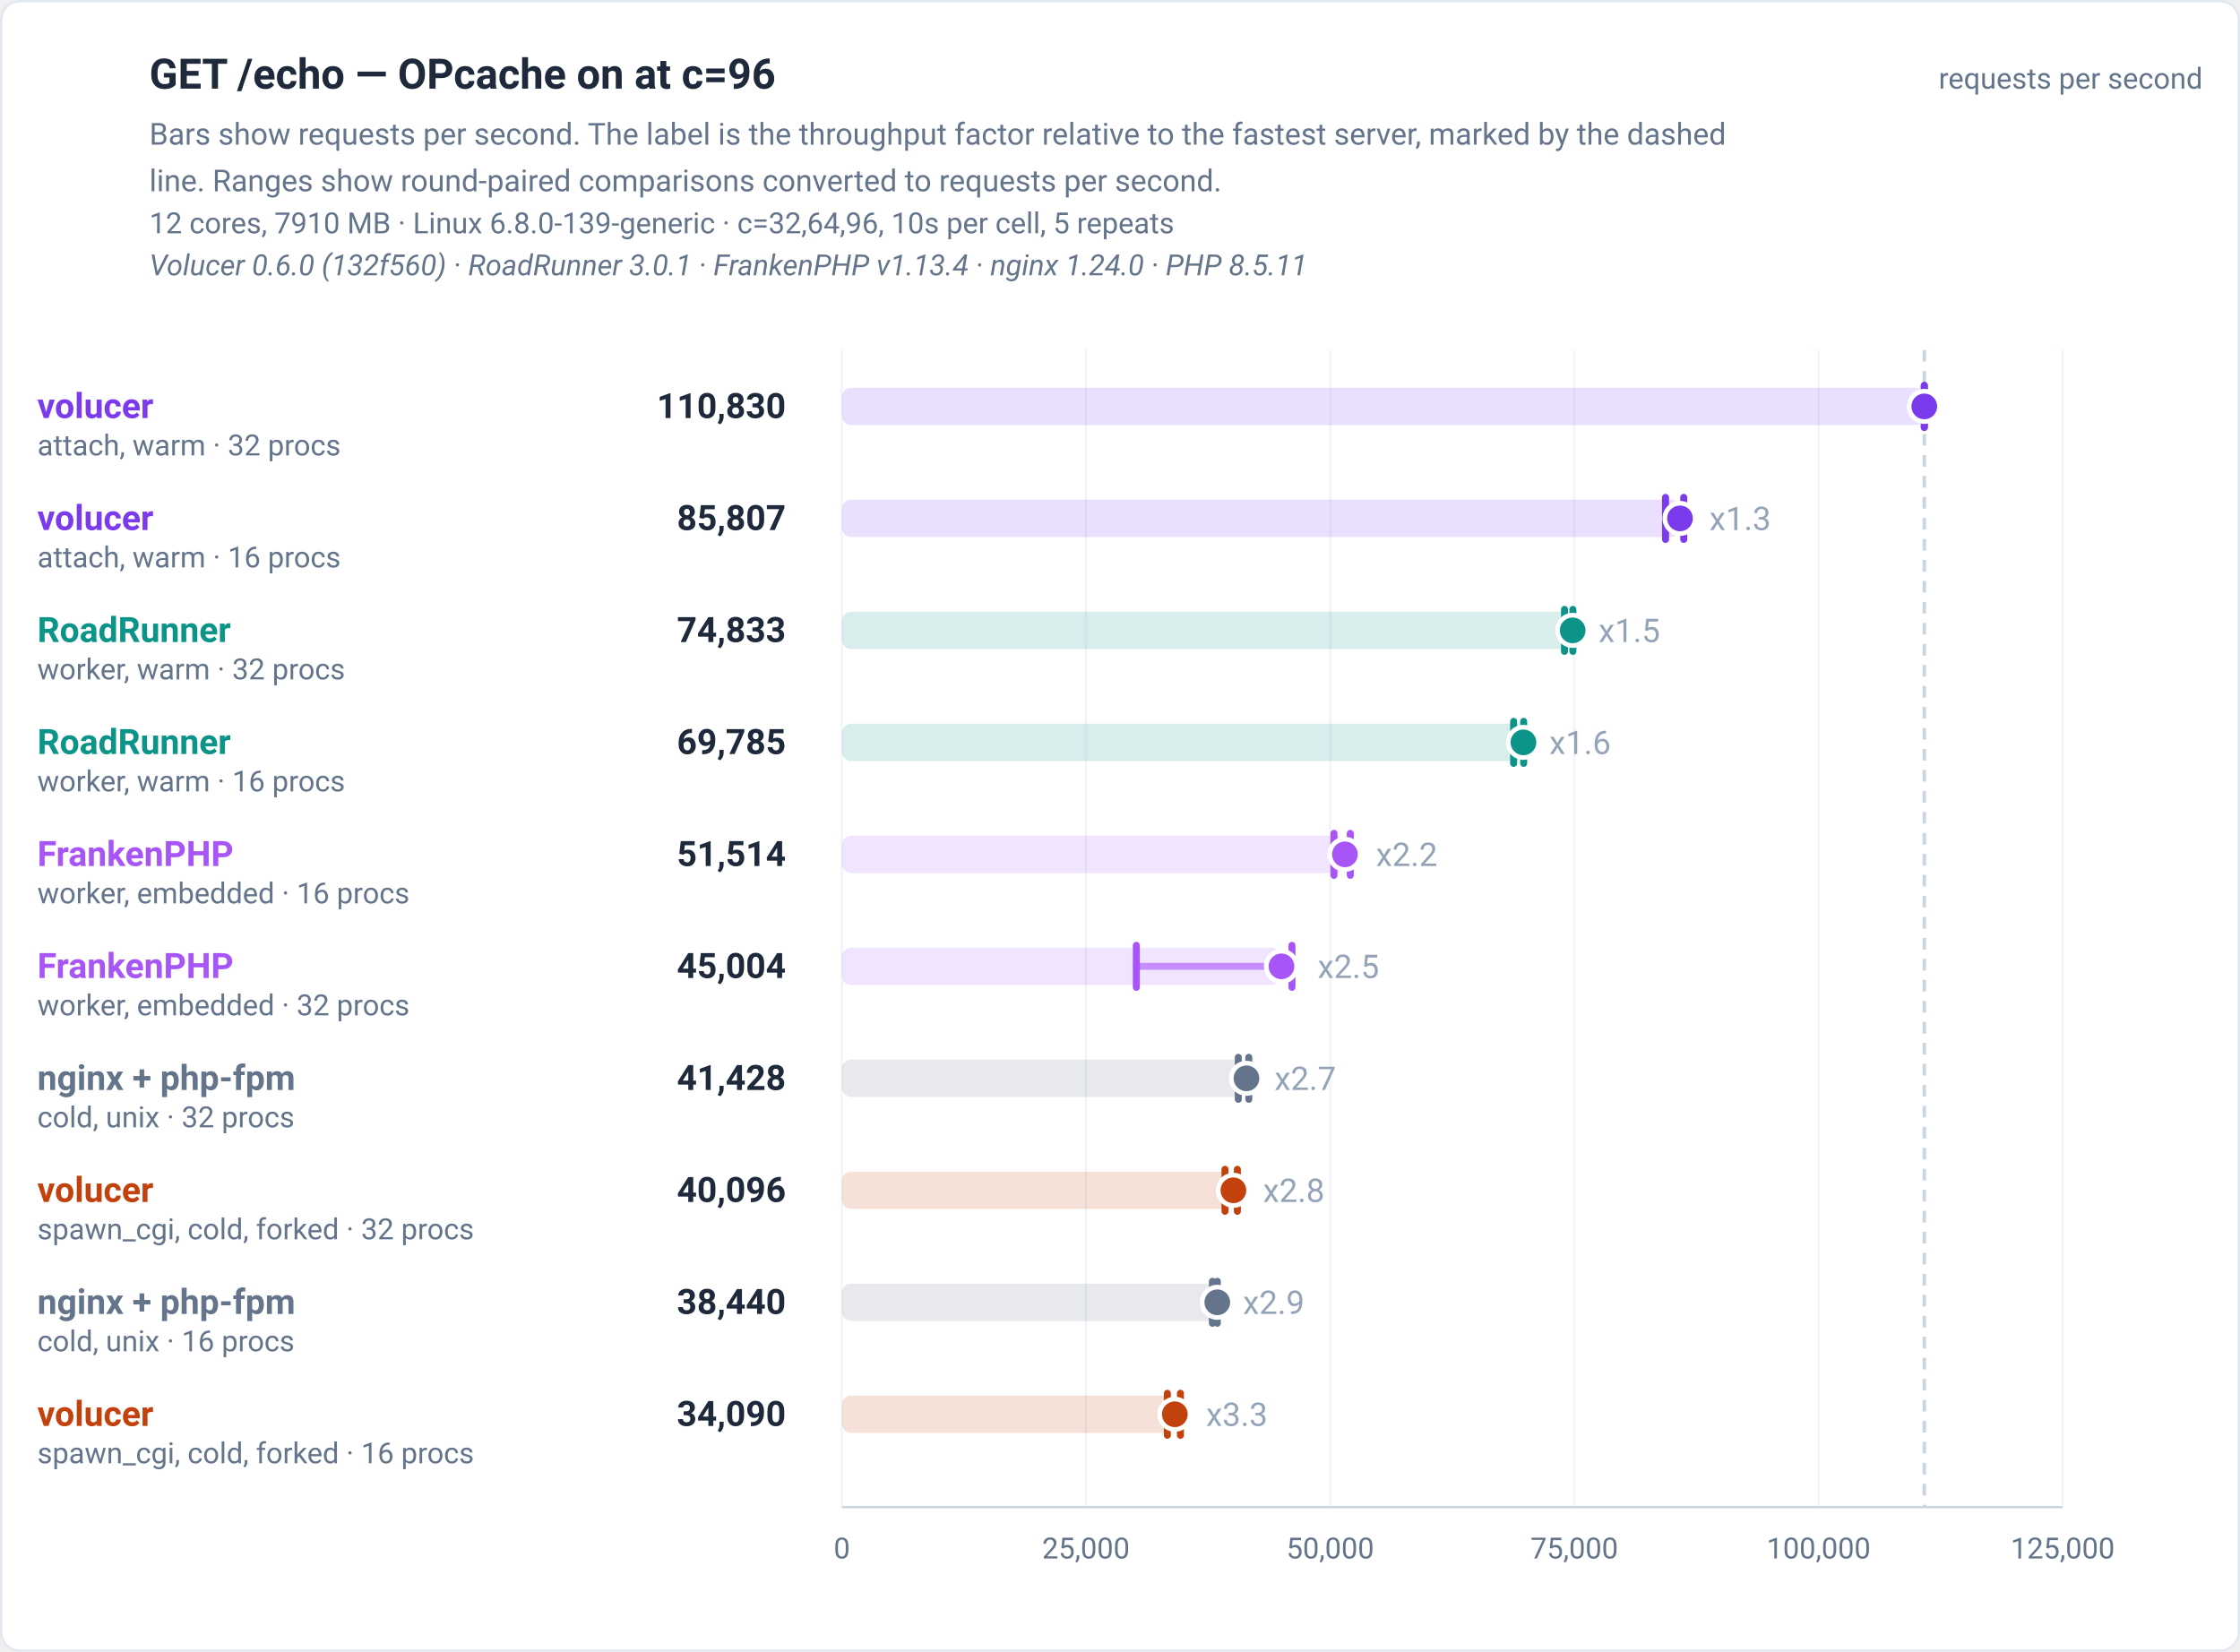
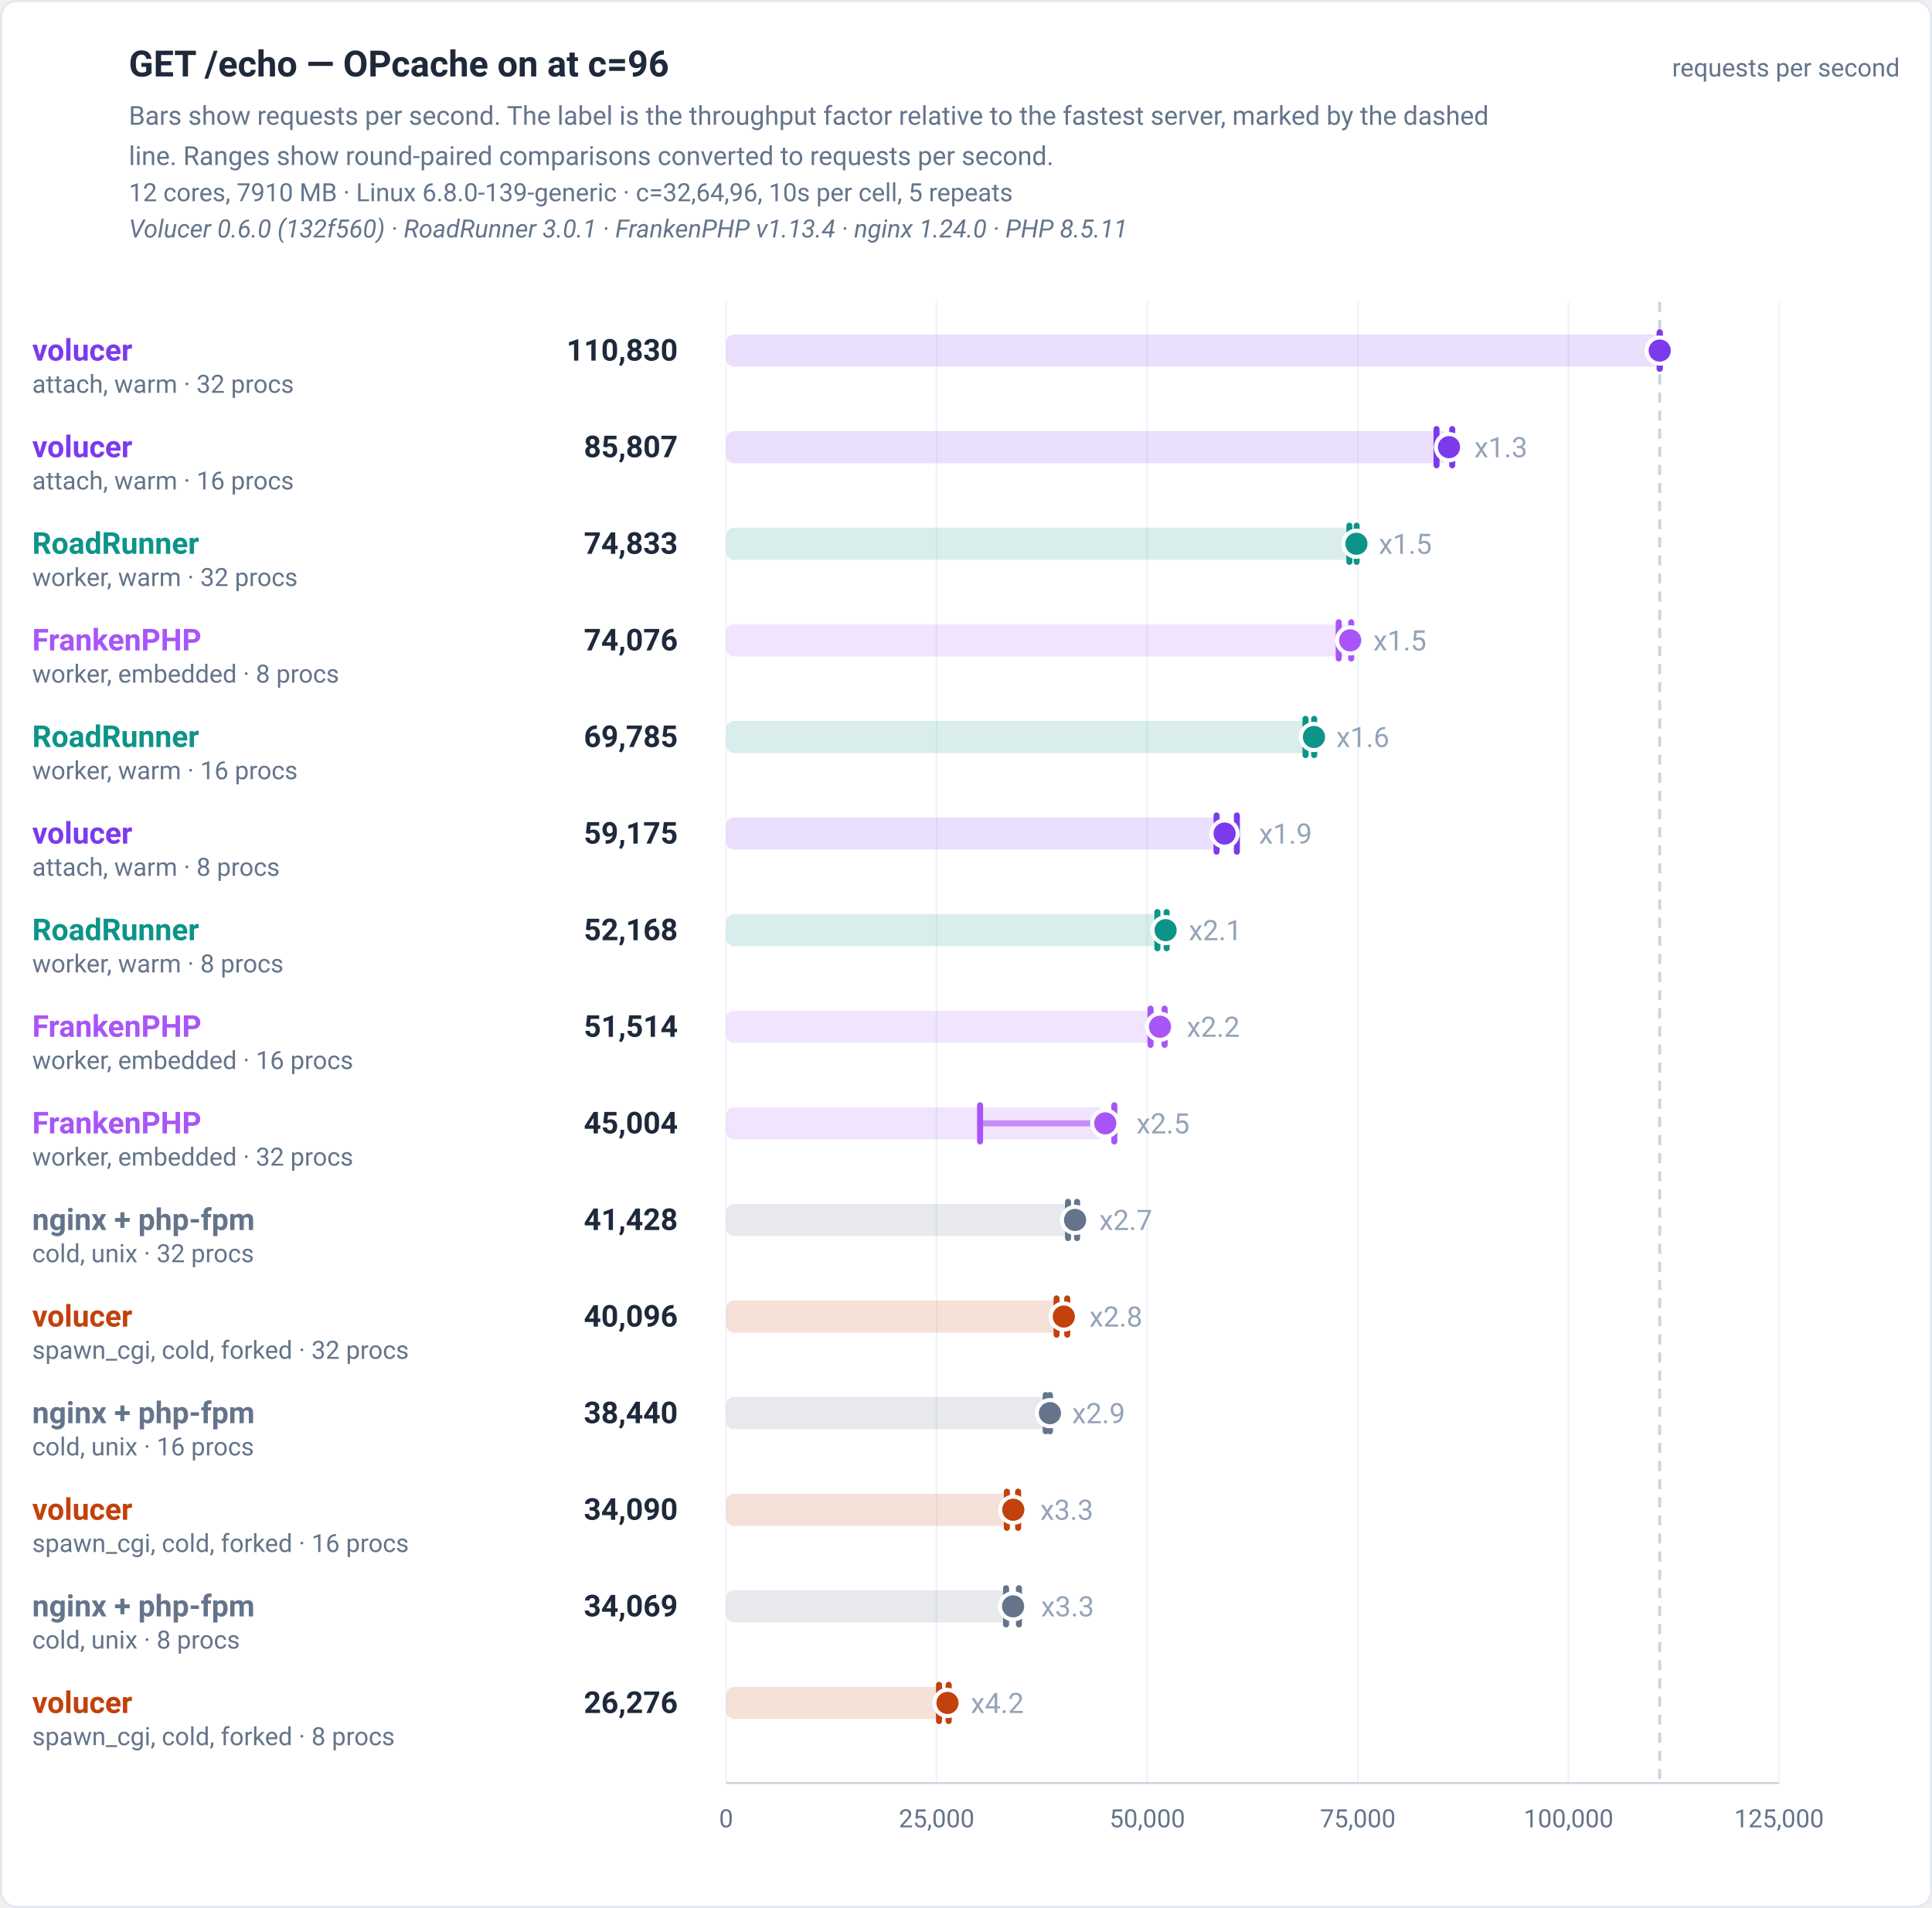
- <svg xmlns="http://www.w3.org/2000/svg" width="960" height="708" viewBox="0 0 960 708" role="img" aria-label="GET /echo — OPcache on at c=96">
-   <rect x="0.5" y="0.5" width="959" height="707" rx="8" fill="#ffffff" stroke="#e2e8f0" />
+ <svg xmlns="http://www.w3.org/2000/svg" width="960" height="948" viewBox="0 0 960 948" role="img" aria-label="GET /echo — OPcache on at c=96">
+   <rect x="0.5" y="0.5" width="959" height="947" rx="8" fill="#ffffff" stroke="#e2e8f0" />
  <text x="64.0" y="38.0" font-family="-apple-system,BlinkMacSystemFont,'Segoe UI',Roboto,Helvetica,Arial,sans-serif" font-size="18" fill="#1e293b" text-anchor="start" font-weight="600">GET /echo — OPcache on at c=96</text>
  <text x="64.0" y="62.0" font-family="-apple-system,BlinkMacSystemFont,'Segoe UI',Roboto,Helvetica,Arial,sans-serif" font-size="13.0" fill="#64748b" text-anchor="start" font-weight="normal">Bars show requests per second. The label is the throughput factor relative to the fastest server, marked by the dashed</text>
  <text x="64.0" y="82.0" font-family="-apple-system,BlinkMacSystemFont,'Segoe UI',Roboto,Helvetica,Arial,sans-serif" font-size="13.0" fill="#64748b" text-anchor="start" font-weight="normal">line. Ranges show round-paired comparisons converted to requests per second.</text>
  <text x="64.0" y="100.0" font-family="-apple-system,BlinkMacSystemFont,'Segoe UI',Roboto,Helvetica,Arial,sans-serif" font-size="12.5" fill="#64748b" text-anchor="start" font-weight="normal">12 cores, 7910 MB · Linux 6.8.0-139-generic · c=32,64,96, 10s per cell, 5 repeats</text>
  <text x="64.0" y="118.0" font-family="-apple-system,BlinkMacSystemFont,'Segoe UI',Roboto,Helvetica,Arial,sans-serif" font-size="12.5" fill="#64748b" text-anchor="start" font-weight="normal" font-style="italic">Volucer 0.6.0 (132f560) · RoadRunner 3.0.1 · FrankenPHP v1.13.4 · nginx 1.24.0 · PHP 8.5.11</text>
  <text x="944.0" y="38.0" font-family="-apple-system,BlinkMacSystemFont,'Segoe UI',Roboto,Helvetica,Arial,sans-serif" font-size="12.5" fill="#64748b" text-anchor="end" font-weight="normal">requests per second</text>
-   <line x1="360.8" y1="150.0" x2="360.8" y2="646.0" stroke="#f1f5f9" stroke-width="1" />
-   <text x="360.8" y="668.0" font-family="-apple-system,BlinkMacSystemFont,'Segoe UI',Roboto,Helvetica,Arial,sans-serif" font-size="12.5" fill="#64748b" text-anchor="middle" font-weight="normal">0</text>
-   <line x1="465.4" y1="150.0" x2="465.4" y2="646.0" stroke="#f1f5f9" stroke-width="1" />
-   <text x="465.4" y="668.0" font-family="-apple-system,BlinkMacSystemFont,'Segoe UI',Roboto,Helvetica,Arial,sans-serif" font-size="12.5" fill="#64748b" text-anchor="middle" font-weight="normal">25,000</text>
-   <line x1="570.1" y1="150.0" x2="570.1" y2="646.0" stroke="#f1f5f9" stroke-width="1" />
-   <text x="570.1" y="668.0" font-family="-apple-system,BlinkMacSystemFont,'Segoe UI',Roboto,Helvetica,Arial,sans-serif" font-size="12.5" fill="#64748b" text-anchor="middle" font-weight="normal">50,000</text>
-   <line x1="674.7" y1="150.0" x2="674.7" y2="646.0" stroke="#f1f5f9" stroke-width="1" />
-   <text x="674.7" y="668.0" font-family="-apple-system,BlinkMacSystemFont,'Segoe UI',Roboto,Helvetica,Arial,sans-serif" font-size="12.5" fill="#64748b" text-anchor="middle" font-weight="normal">75,000</text>
-   <line x1="779.4" y1="150.0" x2="779.4" y2="646.0" stroke="#f1f5f9" stroke-width="1" />
-   <text x="779.4" y="668.0" font-family="-apple-system,BlinkMacSystemFont,'Segoe UI',Roboto,Helvetica,Arial,sans-serif" font-size="12.5" fill="#64748b" text-anchor="middle" font-weight="normal">100,000</text>
-   <line x1="884.0" y1="150.0" x2="884.0" y2="646.0" stroke="#f1f5f9" stroke-width="1" />
-   <text x="884.0" y="668.0" font-family="-apple-system,BlinkMacSystemFont,'Segoe UI',Roboto,Helvetica,Arial,sans-serif" font-size="12.5" fill="#64748b" text-anchor="middle" font-weight="normal">125,000</text>
-   <line x1="824.7" y1="150.0" x2="824.7" y2="646.0" stroke="#cbd5e1" stroke-width="1.5" stroke-dasharray="5 4" />
-   <line x1="360.8" y1="646.0" x2="884.0" y2="646.0" stroke="#cbd5e1" stroke-width="1" />
+   <line x1="360.8" y1="150.0" x2="360.8" y2="886.0" stroke="#f1f5f9" stroke-width="1" />
+   <text x="360.8" y="908.0" font-family="-apple-system,BlinkMacSystemFont,'Segoe UI',Roboto,Helvetica,Arial,sans-serif" font-size="12.5" fill="#64748b" text-anchor="middle" font-weight="normal">0</text>
+   <line x1="465.4" y1="150.0" x2="465.4" y2="886.0" stroke="#f1f5f9" stroke-width="1" />
+   <text x="465.4" y="908.0" font-family="-apple-system,BlinkMacSystemFont,'Segoe UI',Roboto,Helvetica,Arial,sans-serif" font-size="12.5" fill="#64748b" text-anchor="middle" font-weight="normal">25,000</text>
+   <line x1="570.1" y1="150.0" x2="570.1" y2="886.0" stroke="#f1f5f9" stroke-width="1" />
+   <text x="570.1" y="908.0" font-family="-apple-system,BlinkMacSystemFont,'Segoe UI',Roboto,Helvetica,Arial,sans-serif" font-size="12.5" fill="#64748b" text-anchor="middle" font-weight="normal">50,000</text>
+   <line x1="674.7" y1="150.0" x2="674.7" y2="886.0" stroke="#f1f5f9" stroke-width="1" />
+   <text x="674.7" y="908.0" font-family="-apple-system,BlinkMacSystemFont,'Segoe UI',Roboto,Helvetica,Arial,sans-serif" font-size="12.5" fill="#64748b" text-anchor="middle" font-weight="normal">75,000</text>
+   <line x1="779.4" y1="150.0" x2="779.4" y2="886.0" stroke="#f1f5f9" stroke-width="1" />
+   <text x="779.4" y="908.0" font-family="-apple-system,BlinkMacSystemFont,'Segoe UI',Roboto,Helvetica,Arial,sans-serif" font-size="12.5" fill="#64748b" text-anchor="middle" font-weight="normal">100,000</text>
+   <line x1="884.0" y1="150.0" x2="884.0" y2="886.0" stroke="#f1f5f9" stroke-width="1" />
+   <text x="884.0" y="908.0" font-family="-apple-system,BlinkMacSystemFont,'Segoe UI',Roboto,Helvetica,Arial,sans-serif" font-size="12.5" fill="#64748b" text-anchor="middle" font-weight="normal">125,000</text>
+   <line x1="824.7" y1="150.0" x2="824.7" y2="886.0" stroke="#cbd5e1" stroke-width="1.5" stroke-dasharray="5 4" />
+   <line x1="360.8" y1="886.0" x2="884.0" y2="886.0" stroke="#cbd5e1" stroke-width="1" />
  <rect x="360.8" y="166.2" width="463.9" height="16.0" rx="4" fill="#7c3aed" fill-opacity="0.16" />
  <line x1="824.7" y1="174.2" x2="824.7" y2="174.2" stroke="#7c3aed" stroke-width="3" stroke-linecap="round" opacity="0.6" />
  <line x1="824.7" y1="165.2" x2="824.7" y2="183.2" stroke="#7c3aed" stroke-width="3" stroke-linecap="round" />
  <line x1="824.7" y1="165.2" x2="824.7" y2="183.2" stroke="#7c3aed" stroke-width="3" stroke-linecap="round" />
  <circle cx="824.7" cy="174.2" r="6.5" fill="#7c3aed" stroke="#ffffff" stroke-width="2" />
  <text x="16.0" y="179.2" font-family="-apple-system,BlinkMacSystemFont,'Segoe UI',Roboto,Helvetica,Arial,sans-serif" font-size="15.0" fill="#7c3aed" text-anchor="start" font-weight="700">volucer</text>
  <text x="16.0" y="195.2" font-family="-apple-system,BlinkMacSystemFont,'Segoe UI',Roboto,Helvetica,Arial,sans-serif" font-size="12.5" fill="#64748b" text-anchor="start" font-weight="normal">attach, warm · 32 procs</text>
  <text x="336.8" y="179.2" font-family="-apple-system,BlinkMacSystemFont,'Segoe UI',Roboto,Helvetica,Arial,sans-serif" font-size="15.0" fill="#1e293b" text-anchor="end" font-weight="700">110,830</text>
  <rect x="360.8" y="214.2" width="359.2" height="16.0" rx="4" fill="#7c3aed" fill-opacity="0.16" />
  <line x1="713.8" y1="222.2" x2="721.6" y2="222.2" stroke="#7c3aed" stroke-width="3" stroke-linecap="round" opacity="0.6" />
  <line x1="713.8" y1="213.2" x2="713.8" y2="231.2" stroke="#7c3aed" stroke-width="3" stroke-linecap="round" />
  <line x1="721.6" y1="213.2" x2="721.6" y2="231.2" stroke="#7c3aed" stroke-width="3" stroke-linecap="round" />
  <circle cx="720.0" cy="222.2" r="6.5" fill="#7c3aed" stroke="#ffffff" stroke-width="2" />
  <text x="16.0" y="227.2" font-family="-apple-system,BlinkMacSystemFont,'Segoe UI',Roboto,Helvetica,Arial,sans-serif" font-size="15.0" fill="#7c3aed" text-anchor="start" font-weight="700">volucer</text>
  <text x="16.0" y="243.2" font-family="-apple-system,BlinkMacSystemFont,'Segoe UI',Roboto,Helvetica,Arial,sans-serif" font-size="12.5" fill="#64748b" text-anchor="start" font-weight="normal">attach, warm · 16 procs</text>
  <text x="336.8" y="227.2" font-family="-apple-system,BlinkMacSystemFont,'Segoe UI',Roboto,Helvetica,Arial,sans-serif" font-size="15.0" fill="#1e293b" text-anchor="end" font-weight="700">85,807</text>
  <text x="732.6" y="227.2" font-family="-apple-system,BlinkMacSystemFont,'Segoe UI',Roboto,Helvetica,Arial,sans-serif" font-size="14.0" fill="#94a3b8" text-anchor="start" font-weight="normal">x1.3</text>
  <rect x="360.8" y="262.2" width="313.2" height="16.0" rx="4" fill="#0d9488" fill-opacity="0.16" />
  <line x1="670.5" y1="270.2" x2="674.1" y2="270.2" stroke="#0d9488" stroke-width="3" stroke-linecap="round" opacity="0.6" />
  <line x1="670.5" y1="261.2" x2="670.5" y2="279.2" stroke="#0d9488" stroke-width="3" stroke-linecap="round" />
  <line x1="674.1" y1="261.2" x2="674.1" y2="279.2" stroke="#0d9488" stroke-width="3" stroke-linecap="round" />
  <circle cx="674.0" cy="270.2" r="6.5" fill="#0d9488" stroke="#ffffff" stroke-width="2" />
  <text x="16.0" y="275.2" font-family="-apple-system,BlinkMacSystemFont,'Segoe UI',Roboto,Helvetica,Arial,sans-serif" font-size="15.0" fill="#0d9488" text-anchor="start" font-weight="700">RoadRunner</text>
  <text x="16.0" y="291.2" font-family="-apple-system,BlinkMacSystemFont,'Segoe UI',Roboto,Helvetica,Arial,sans-serif" font-size="12.5" fill="#64748b" text-anchor="start" font-weight="normal">worker, warm · 32 procs</text>
  <text x="336.8" y="275.2" font-family="-apple-system,BlinkMacSystemFont,'Segoe UI',Roboto,Helvetica,Arial,sans-serif" font-size="15.0" fill="#1e293b" text-anchor="end" font-weight="700">74,833</text>
  <text x="685.1" y="275.2" font-family="-apple-system,BlinkMacSystemFont,'Segoe UI',Roboto,Helvetica,Arial,sans-serif" font-size="14.0" fill="#94a3b8" text-anchor="start" font-weight="normal">x1.5</text>
-   <rect x="360.8" y="310.2" width="292.1" height="16.0" rx="4" fill="#0d9488" fill-opacity="0.16" />
-   <line x1="648.7" y1="318.2" x2="653.0" y2="318.2" stroke="#0d9488" stroke-width="3" stroke-linecap="round" opacity="0.6" />
-   <line x1="648.7" y1="309.2" x2="648.7" y2="327.2" stroke="#0d9488" stroke-width="3" stroke-linecap="round" />
-   <line x1="653.0" y1="309.2" x2="653.0" y2="327.2" stroke="#0d9488" stroke-width="3" stroke-linecap="round" />
-   <circle cx="652.9" cy="318.2" r="6.5" fill="#0d9488" stroke="#ffffff" stroke-width="2" />
-   <text x="16.0" y="323.2" font-family="-apple-system,BlinkMacSystemFont,'Segoe UI',Roboto,Helvetica,Arial,sans-serif" font-size="15.0" fill="#0d9488" text-anchor="start" font-weight="700">RoadRunner</text>
-   <text x="16.0" y="339.2" font-family="-apple-system,BlinkMacSystemFont,'Segoe UI',Roboto,Helvetica,Arial,sans-serif" font-size="12.5" fill="#64748b" text-anchor="start" font-weight="normal">worker, warm · 16 procs</text>
-   <text x="336.8" y="323.2" font-family="-apple-system,BlinkMacSystemFont,'Segoe UI',Roboto,Helvetica,Arial,sans-serif" font-size="15.0" fill="#1e293b" text-anchor="end" font-weight="700">69,785</text>
-   <text x="664.0" y="323.2" font-family="-apple-system,BlinkMacSystemFont,'Segoe UI',Roboto,Helvetica,Arial,sans-serif" font-size="14.0" fill="#94a3b8" text-anchor="start" font-weight="normal">x1.6</text>
-   <rect x="360.8" y="358.2" width="215.6" height="16.0" rx="4" fill="#a855f7" fill-opacity="0.16" />
-   <line x1="571.7" y1="366.2" x2="578.7" y2="366.2" stroke="#a855f7" stroke-width="3" stroke-linecap="round" opacity="0.6" />
-   <line x1="571.7" y1="357.2" x2="571.7" y2="375.2" stroke="#a855f7" stroke-width="3" stroke-linecap="round" />
-   <line x1="578.7" y1="357.2" x2="578.7" y2="375.2" stroke="#a855f7" stroke-width="3" stroke-linecap="round" />
-   <circle cx="576.4" cy="366.2" r="6.5" fill="#a855f7" stroke="#ffffff" stroke-width="2" />
-   <text x="16.0" y="371.2" font-family="-apple-system,BlinkMacSystemFont,'Segoe UI',Roboto,Helvetica,Arial,sans-serif" font-size="15.0" fill="#a855f7" text-anchor="start" font-weight="700">FrankenPHP</text>
-   <text x="16.0" y="387.2" font-family="-apple-system,BlinkMacSystemFont,'Segoe UI',Roboto,Helvetica,Arial,sans-serif" font-size="12.5" fill="#64748b" text-anchor="start" font-weight="normal">worker, embedded · 16 procs</text>
-   <text x="336.8" y="371.2" font-family="-apple-system,BlinkMacSystemFont,'Segoe UI',Roboto,Helvetica,Arial,sans-serif" font-size="15.0" fill="#1e293b" text-anchor="end" font-weight="700">51,514</text>
-   <text x="589.7" y="371.2" font-family="-apple-system,BlinkMacSystemFont,'Segoe UI',Roboto,Helvetica,Arial,sans-serif" font-size="14.0" fill="#94a3b8" text-anchor="start" font-weight="normal">x2.2</text>
-   <rect x="360.8" y="406.2" width="188.4" height="16.0" rx="4" fill="#a855f7" fill-opacity="0.16" />
-   <line x1="487.0" y1="414.2" x2="553.7" y2="414.2" stroke="#a855f7" stroke-width="3" stroke-linecap="round" opacity="0.6" />
-   <line x1="487.0" y1="405.2" x2="487.0" y2="423.2" stroke="#a855f7" stroke-width="3" stroke-linecap="round" />
-   <line x1="553.7" y1="405.2" x2="553.7" y2="423.2" stroke="#a855f7" stroke-width="3" stroke-linecap="round" />
-   <circle cx="549.2" cy="414.2" r="6.5" fill="#a855f7" stroke="#ffffff" stroke-width="2" />
-   <text x="16.0" y="419.2" font-family="-apple-system,BlinkMacSystemFont,'Segoe UI',Roboto,Helvetica,Arial,sans-serif" font-size="15.0" fill="#a855f7" text-anchor="start" font-weight="700">FrankenPHP</text>
-   <text x="16.0" y="435.2" font-family="-apple-system,BlinkMacSystemFont,'Segoe UI',Roboto,Helvetica,Arial,sans-serif" font-size="12.5" fill="#64748b" text-anchor="start" font-weight="normal">worker, embedded · 32 procs</text>
-   <text x="336.8" y="419.2" font-family="-apple-system,BlinkMacSystemFont,'Segoe UI',Roboto,Helvetica,Arial,sans-serif" font-size="15.0" fill="#1e293b" text-anchor="end" font-weight="700">45,004</text>
-   <text x="564.7" y="419.2" font-family="-apple-system,BlinkMacSystemFont,'Segoe UI',Roboto,Helvetica,Arial,sans-serif" font-size="14.0" fill="#94a3b8" text-anchor="start" font-weight="normal">x2.5</text>
-   <rect x="360.8" y="454.2" width="173.4" height="16.0" rx="4" fill="#64748b" fill-opacity="0.16" />
-   <line x1="530.7" y1="462.2" x2="535.2" y2="462.2" stroke="#64748b" stroke-width="3" stroke-linecap="round" opacity="0.6" />
-   <line x1="530.7" y1="453.2" x2="530.7" y2="471.2" stroke="#64748b" stroke-width="3" stroke-linecap="round" />
-   <line x1="535.2" y1="453.2" x2="535.2" y2="471.2" stroke="#64748b" stroke-width="3" stroke-linecap="round" />
-   <circle cx="534.2" cy="462.2" r="6.5" fill="#64748b" stroke="#ffffff" stroke-width="2" />
-   <text x="16.0" y="467.2" font-family="-apple-system,BlinkMacSystemFont,'Segoe UI',Roboto,Helvetica,Arial,sans-serif" font-size="15.0" fill="#64748b" text-anchor="start" font-weight="700">nginx + php-fpm</text>
-   <text x="16.0" y="483.2" font-family="-apple-system,BlinkMacSystemFont,'Segoe UI',Roboto,Helvetica,Arial,sans-serif" font-size="12.5" fill="#64748b" text-anchor="start" font-weight="normal">cold, unix · 32 procs</text>
-   <text x="336.8" y="467.2" font-family="-apple-system,BlinkMacSystemFont,'Segoe UI',Roboto,Helvetica,Arial,sans-serif" font-size="15.0" fill="#1e293b" text-anchor="end" font-weight="700">41,428</text>
-   <text x="546.2" y="467.2" font-family="-apple-system,BlinkMacSystemFont,'Segoe UI',Roboto,Helvetica,Arial,sans-serif" font-size="14.0" fill="#94a3b8" text-anchor="start" font-weight="normal">x2.7</text>
-   <rect x="360.8" y="502.2" width="167.8" height="16.0" rx="4" fill="#c2410c" fill-opacity="0.16" />
-   <line x1="525.0" y1="510.2" x2="530.3" y2="510.2" stroke="#c2410c" stroke-width="3" stroke-linecap="round" opacity="0.6" />
-   <line x1="525.0" y1="501.2" x2="525.0" y2="519.2" stroke="#c2410c" stroke-width="3" stroke-linecap="round" />
-   <line x1="530.3" y1="501.2" x2="530.3" y2="519.2" stroke="#c2410c" stroke-width="3" stroke-linecap="round" />
-   <circle cx="528.6" cy="510.2" r="6.5" fill="#c2410c" stroke="#ffffff" stroke-width="2" />
-   <text x="16.0" y="515.2" font-family="-apple-system,BlinkMacSystemFont,'Segoe UI',Roboto,Helvetica,Arial,sans-serif" font-size="15.0" fill="#c2410c" text-anchor="start" font-weight="700">volucer</text>
-   <text x="16.0" y="531.2" font-family="-apple-system,BlinkMacSystemFont,'Segoe UI',Roboto,Helvetica,Arial,sans-serif" font-size="12.5" fill="#64748b" text-anchor="start" font-weight="normal">spawn_cgi, cold, forked · 32 procs</text>
-   <text x="336.8" y="515.2" font-family="-apple-system,BlinkMacSystemFont,'Segoe UI',Roboto,Helvetica,Arial,sans-serif" font-size="15.0" fill="#1e293b" text-anchor="end" font-weight="700">40,096</text>
-   <text x="541.3" y="515.2" font-family="-apple-system,BlinkMacSystemFont,'Segoe UI',Roboto,Helvetica,Arial,sans-serif" font-size="14.0" fill="#94a3b8" text-anchor="start" font-weight="normal">x2.8</text>
-   <rect x="360.8" y="550.2" width="160.9" height="16.0" rx="4" fill="#64748b" fill-opacity="0.16" />
-   <line x1="519.6" y1="558.2" x2="521.7" y2="558.2" stroke="#64748b" stroke-width="3" stroke-linecap="round" opacity="0.6" />
-   <line x1="519.6" y1="549.2" x2="519.6" y2="567.2" stroke="#64748b" stroke-width="3" stroke-linecap="round" />
-   <line x1="521.7" y1="549.2" x2="521.7" y2="567.2" stroke="#64748b" stroke-width="3" stroke-linecap="round" />
-   <circle cx="521.7" cy="558.2" r="6.5" fill="#64748b" stroke="#ffffff" stroke-width="2" />
-   <text x="16.0" y="563.2" font-family="-apple-system,BlinkMacSystemFont,'Segoe UI',Roboto,Helvetica,Arial,sans-serif" font-size="15.0" fill="#64748b" text-anchor="start" font-weight="700">nginx + php-fpm</text>
-   <text x="16.0" y="579.2" font-family="-apple-system,BlinkMacSystemFont,'Segoe UI',Roboto,Helvetica,Arial,sans-serif" font-size="12.5" fill="#64748b" text-anchor="start" font-weight="normal">cold, unix · 16 procs</text>
-   <text x="336.8" y="563.2" font-family="-apple-system,BlinkMacSystemFont,'Segoe UI',Roboto,Helvetica,Arial,sans-serif" font-size="15.0" fill="#1e293b" text-anchor="end" font-weight="700">38,440</text>
-   <text x="532.7" y="563.2" font-family="-apple-system,BlinkMacSystemFont,'Segoe UI',Roboto,Helvetica,Arial,sans-serif" font-size="14.0" fill="#94a3b8" text-anchor="start" font-weight="normal">x2.9</text>
-   <rect x="360.8" y="598.2" width="142.7" height="16.0" rx="4" fill="#c2410c" fill-opacity="0.16" />
-   <line x1="500.3" y1="606.2" x2="505.9" y2="606.2" stroke="#c2410c" stroke-width="3" stroke-linecap="round" opacity="0.6" />
-   <line x1="500.3" y1="597.2" x2="500.3" y2="615.2" stroke="#c2410c" stroke-width="3" stroke-linecap="round" />
-   <line x1="505.9" y1="597.2" x2="505.9" y2="615.2" stroke="#c2410c" stroke-width="3" stroke-linecap="round" />
-   <circle cx="503.5" cy="606.2" r="6.5" fill="#c2410c" stroke="#ffffff" stroke-width="2" />
-   <text x="16.0" y="611.2" font-family="-apple-system,BlinkMacSystemFont,'Segoe UI',Roboto,Helvetica,Arial,sans-serif" font-size="15.0" fill="#c2410c" text-anchor="start" font-weight="700">volucer</text>
-   <text x="16.0" y="627.2" font-family="-apple-system,BlinkMacSystemFont,'Segoe UI',Roboto,Helvetica,Arial,sans-serif" font-size="12.5" fill="#64748b" text-anchor="start" font-weight="normal">spawn_cgi, cold, forked · 16 procs</text>
-   <text x="336.8" y="611.2" font-family="-apple-system,BlinkMacSystemFont,'Segoe UI',Roboto,Helvetica,Arial,sans-serif" font-size="15.0" fill="#1e293b" text-anchor="end" font-weight="700">34,090</text>
-   <text x="516.9" y="611.2" font-family="-apple-system,BlinkMacSystemFont,'Segoe UI',Roboto,Helvetica,Arial,sans-serif" font-size="14.0" fill="#94a3b8" text-anchor="start" font-weight="normal">x3.3</text>
+   <rect x="360.8" y="310.2" width="310.1" height="16.0" rx="4" fill="#a855f7" fill-opacity="0.16" />
+   <line x1="665.2" y1="318.2" x2="671.4" y2="318.2" stroke="#a855f7" stroke-width="3" stroke-linecap="round" opacity="0.6" />
+   <line x1="665.2" y1="309.2" x2="665.2" y2="327.2" stroke="#a855f7" stroke-width="3" stroke-linecap="round" />
+   <line x1="671.4" y1="309.2" x2="671.4" y2="327.2" stroke="#a855f7" stroke-width="3" stroke-linecap="round" />
+   <circle cx="670.9" cy="318.2" r="6.5" fill="#a855f7" stroke="#ffffff" stroke-width="2" />
+   <text x="16.0" y="323.2" font-family="-apple-system,BlinkMacSystemFont,'Segoe UI',Roboto,Helvetica,Arial,sans-serif" font-size="15.0" fill="#a855f7" text-anchor="start" font-weight="700">FrankenPHP</text>
+   <text x="16.0" y="339.2" font-family="-apple-system,BlinkMacSystemFont,'Segoe UI',Roboto,Helvetica,Arial,sans-serif" font-size="12.5" fill="#64748b" text-anchor="start" font-weight="normal">worker, embedded · 8 procs</text>
+   <text x="336.8" y="323.2" font-family="-apple-system,BlinkMacSystemFont,'Segoe UI',Roboto,Helvetica,Arial,sans-serif" font-size="15.0" fill="#1e293b" text-anchor="end" font-weight="700">74,076</text>
+   <text x="682.4" y="323.2" font-family="-apple-system,BlinkMacSystemFont,'Segoe UI',Roboto,Helvetica,Arial,sans-serif" font-size="14.0" fill="#94a3b8" text-anchor="start" font-weight="normal">x1.5</text>
+   <rect x="360.8" y="358.2" width="292.1" height="16.0" rx="4" fill="#0d9488" fill-opacity="0.16" />
+   <line x1="648.7" y1="366.2" x2="653.0" y2="366.2" stroke="#0d9488" stroke-width="3" stroke-linecap="round" opacity="0.6" />
+   <line x1="648.7" y1="357.2" x2="648.7" y2="375.2" stroke="#0d9488" stroke-width="3" stroke-linecap="round" />
+   <line x1="653.0" y1="357.2" x2="653.0" y2="375.2" stroke="#0d9488" stroke-width="3" stroke-linecap="round" />
+   <circle cx="652.9" cy="366.2" r="6.5" fill="#0d9488" stroke="#ffffff" stroke-width="2" />
+   <text x="16.0" y="371.2" font-family="-apple-system,BlinkMacSystemFont,'Segoe UI',Roboto,Helvetica,Arial,sans-serif" font-size="15.0" fill="#0d9488" text-anchor="start" font-weight="700">RoadRunner</text>
+   <text x="16.0" y="387.2" font-family="-apple-system,BlinkMacSystemFont,'Segoe UI',Roboto,Helvetica,Arial,sans-serif" font-size="12.5" fill="#64748b" text-anchor="start" font-weight="normal">worker, warm · 16 procs</text>
+   <text x="336.8" y="371.2" font-family="-apple-system,BlinkMacSystemFont,'Segoe UI',Roboto,Helvetica,Arial,sans-serif" font-size="15.0" fill="#1e293b" text-anchor="end" font-weight="700">69,785</text>
+   <text x="664.0" y="371.2" font-family="-apple-system,BlinkMacSystemFont,'Segoe UI',Roboto,Helvetica,Arial,sans-serif" font-size="14.0" fill="#94a3b8" text-anchor="start" font-weight="normal">x1.6</text>
+   <rect x="360.8" y="406.2" width="247.7" height="16.0" rx="4" fill="#7c3aed" fill-opacity="0.16" />
+   <line x1="604.5" y1="414.2" x2="614.6" y2="414.2" stroke="#7c3aed" stroke-width="3" stroke-linecap="round" opacity="0.6" />
+   <line x1="604.5" y1="405.2" x2="604.5" y2="423.2" stroke="#7c3aed" stroke-width="3" stroke-linecap="round" />
+   <line x1="614.6" y1="405.2" x2="614.6" y2="423.2" stroke="#7c3aed" stroke-width="3" stroke-linecap="round" />
+   <circle cx="608.5" cy="414.2" r="6.5" fill="#7c3aed" stroke="#ffffff" stroke-width="2" />
+   <text x="16.0" y="419.2" font-family="-apple-system,BlinkMacSystemFont,'Segoe UI',Roboto,Helvetica,Arial,sans-serif" font-size="15.0" fill="#7c3aed" text-anchor="start" font-weight="700">volucer</text>
+   <text x="16.0" y="435.2" font-family="-apple-system,BlinkMacSystemFont,'Segoe UI',Roboto,Helvetica,Arial,sans-serif" font-size="12.5" fill="#64748b" text-anchor="start" font-weight="normal">attach, warm · 8 procs</text>
+   <text x="336.8" y="419.2" font-family="-apple-system,BlinkMacSystemFont,'Segoe UI',Roboto,Helvetica,Arial,sans-serif" font-size="15.0" fill="#1e293b" text-anchor="end" font-weight="700">59,175</text>
+   <text x="625.6" y="419.2" font-family="-apple-system,BlinkMacSystemFont,'Segoe UI',Roboto,Helvetica,Arial,sans-serif" font-size="14.0" fill="#94a3b8" text-anchor="start" font-weight="normal">x1.9</text>
+   <rect x="360.8" y="454.2" width="218.4" height="16.0" rx="4" fill="#0d9488" fill-opacity="0.16" />
+   <line x1="575.1" y1="462.2" x2="579.7" y2="462.2" stroke="#0d9488" stroke-width="3" stroke-linecap="round" opacity="0.6" />
+   <line x1="575.1" y1="453.2" x2="575.1" y2="471.2" stroke="#0d9488" stroke-width="3" stroke-linecap="round" />
+   <line x1="579.7" y1="453.2" x2="579.7" y2="471.2" stroke="#0d9488" stroke-width="3" stroke-linecap="round" />
+   <circle cx="579.2" cy="462.2" r="6.5" fill="#0d9488" stroke="#ffffff" stroke-width="2" />
+   <text x="16.0" y="467.2" font-family="-apple-system,BlinkMacSystemFont,'Segoe UI',Roboto,Helvetica,Arial,sans-serif" font-size="15.0" fill="#0d9488" text-anchor="start" font-weight="700">RoadRunner</text>
+   <text x="16.0" y="483.2" font-family="-apple-system,BlinkMacSystemFont,'Segoe UI',Roboto,Helvetica,Arial,sans-serif" font-size="12.5" fill="#64748b" text-anchor="start" font-weight="normal">worker, warm · 8 procs</text>
+   <text x="336.8" y="467.2" font-family="-apple-system,BlinkMacSystemFont,'Segoe UI',Roboto,Helvetica,Arial,sans-serif" font-size="15.0" fill="#1e293b" text-anchor="end" font-weight="700">52,168</text>
+   <text x="590.7" y="467.2" font-family="-apple-system,BlinkMacSystemFont,'Segoe UI',Roboto,Helvetica,Arial,sans-serif" font-size="14.0" fill="#94a3b8" text-anchor="start" font-weight="normal">x2.1</text>
+   <rect x="360.8" y="502.2" width="215.6" height="16.0" rx="4" fill="#a855f7" fill-opacity="0.16" />
+   <line x1="571.7" y1="510.2" x2="578.7" y2="510.2" stroke="#a855f7" stroke-width="3" stroke-linecap="round" opacity="0.6" />
+   <line x1="571.7" y1="501.2" x2="571.7" y2="519.2" stroke="#a855f7" stroke-width="3" stroke-linecap="round" />
+   <line x1="578.7" y1="501.2" x2="578.7" y2="519.2" stroke="#a855f7" stroke-width="3" stroke-linecap="round" />
+   <circle cx="576.4" cy="510.2" r="6.5" fill="#a855f7" stroke="#ffffff" stroke-width="2" />
+   <text x="16.0" y="515.2" font-family="-apple-system,BlinkMacSystemFont,'Segoe UI',Roboto,Helvetica,Arial,sans-serif" font-size="15.0" fill="#a855f7" text-anchor="start" font-weight="700">FrankenPHP</text>
+   <text x="16.0" y="531.2" font-family="-apple-system,BlinkMacSystemFont,'Segoe UI',Roboto,Helvetica,Arial,sans-serif" font-size="12.5" fill="#64748b" text-anchor="start" font-weight="normal">worker, embedded · 16 procs</text>
+   <text x="336.8" y="515.2" font-family="-apple-system,BlinkMacSystemFont,'Segoe UI',Roboto,Helvetica,Arial,sans-serif" font-size="15.0" fill="#1e293b" text-anchor="end" font-weight="700">51,514</text>
+   <text x="589.7" y="515.2" font-family="-apple-system,BlinkMacSystemFont,'Segoe UI',Roboto,Helvetica,Arial,sans-serif" font-size="14.0" fill="#94a3b8" text-anchor="start" font-weight="normal">x2.2</text>
+   <rect x="360.8" y="550.2" width="188.4" height="16.0" rx="4" fill="#a855f7" fill-opacity="0.16" />
+   <line x1="487.0" y1="558.2" x2="553.7" y2="558.2" stroke="#a855f7" stroke-width="3" stroke-linecap="round" opacity="0.6" />
+   <line x1="487.0" y1="549.2" x2="487.0" y2="567.2" stroke="#a855f7" stroke-width="3" stroke-linecap="round" />
+   <line x1="553.7" y1="549.2" x2="553.7" y2="567.2" stroke="#a855f7" stroke-width="3" stroke-linecap="round" />
+   <circle cx="549.2" cy="558.2" r="6.5" fill="#a855f7" stroke="#ffffff" stroke-width="2" />
+   <text x="16.0" y="563.2" font-family="-apple-system,BlinkMacSystemFont,'Segoe UI',Roboto,Helvetica,Arial,sans-serif" font-size="15.0" fill="#a855f7" text-anchor="start" font-weight="700">FrankenPHP</text>
+   <text x="16.0" y="579.2" font-family="-apple-system,BlinkMacSystemFont,'Segoe UI',Roboto,Helvetica,Arial,sans-serif" font-size="12.5" fill="#64748b" text-anchor="start" font-weight="normal">worker, embedded · 32 procs</text>
+   <text x="336.8" y="563.2" font-family="-apple-system,BlinkMacSystemFont,'Segoe UI',Roboto,Helvetica,Arial,sans-serif" font-size="15.0" fill="#1e293b" text-anchor="end" font-weight="700">45,004</text>
+   <text x="564.7" y="563.2" font-family="-apple-system,BlinkMacSystemFont,'Segoe UI',Roboto,Helvetica,Arial,sans-serif" font-size="14.0" fill="#94a3b8" text-anchor="start" font-weight="normal">x2.5</text>
+   <rect x="360.8" y="598.2" width="173.4" height="16.0" rx="4" fill="#64748b" fill-opacity="0.16" />
+   <line x1="530.7" y1="606.2" x2="535.2" y2="606.2" stroke="#64748b" stroke-width="3" stroke-linecap="round" opacity="0.6" />
+   <line x1="530.7" y1="597.2" x2="530.7" y2="615.2" stroke="#64748b" stroke-width="3" stroke-linecap="round" />
+   <line x1="535.2" y1="597.2" x2="535.2" y2="615.2" stroke="#64748b" stroke-width="3" stroke-linecap="round" />
+   <circle cx="534.2" cy="606.2" r="6.5" fill="#64748b" stroke="#ffffff" stroke-width="2" />
+   <text x="16.0" y="611.2" font-family="-apple-system,BlinkMacSystemFont,'Segoe UI',Roboto,Helvetica,Arial,sans-serif" font-size="15.0" fill="#64748b" text-anchor="start" font-weight="700">nginx + php-fpm</text>
+   <text x="16.0" y="627.2" font-family="-apple-system,BlinkMacSystemFont,'Segoe UI',Roboto,Helvetica,Arial,sans-serif" font-size="12.5" fill="#64748b" text-anchor="start" font-weight="normal">cold, unix · 32 procs</text>
+   <text x="336.8" y="611.2" font-family="-apple-system,BlinkMacSystemFont,'Segoe UI',Roboto,Helvetica,Arial,sans-serif" font-size="15.0" fill="#1e293b" text-anchor="end" font-weight="700">41,428</text>
+   <text x="546.2" y="611.2" font-family="-apple-system,BlinkMacSystemFont,'Segoe UI',Roboto,Helvetica,Arial,sans-serif" font-size="14.0" fill="#94a3b8" text-anchor="start" font-weight="normal">x2.7</text>
+   <rect x="360.8" y="646.2" width="167.8" height="16.0" rx="4" fill="#c2410c" fill-opacity="0.16" />
+   <line x1="525.0" y1="654.2" x2="530.3" y2="654.2" stroke="#c2410c" stroke-width="3" stroke-linecap="round" opacity="0.6" />
+   <line x1="525.0" y1="645.2" x2="525.0" y2="663.2" stroke="#c2410c" stroke-width="3" stroke-linecap="round" />
+   <line x1="530.3" y1="645.2" x2="530.3" y2="663.2" stroke="#c2410c" stroke-width="3" stroke-linecap="round" />
+   <circle cx="528.6" cy="654.2" r="6.5" fill="#c2410c" stroke="#ffffff" stroke-width="2" />
+   <text x="16.0" y="659.2" font-family="-apple-system,BlinkMacSystemFont,'Segoe UI',Roboto,Helvetica,Arial,sans-serif" font-size="15.0" fill="#c2410c" text-anchor="start" font-weight="700">volucer</text>
+   <text x="16.0" y="675.2" font-family="-apple-system,BlinkMacSystemFont,'Segoe UI',Roboto,Helvetica,Arial,sans-serif" font-size="12.5" fill="#64748b" text-anchor="start" font-weight="normal">spawn_cgi, cold, forked · 32 procs</text>
+   <text x="336.8" y="659.2" font-family="-apple-system,BlinkMacSystemFont,'Segoe UI',Roboto,Helvetica,Arial,sans-serif" font-size="15.0" fill="#1e293b" text-anchor="end" font-weight="700">40,096</text>
+   <text x="541.3" y="659.2" font-family="-apple-system,BlinkMacSystemFont,'Segoe UI',Roboto,Helvetica,Arial,sans-serif" font-size="14.0" fill="#94a3b8" text-anchor="start" font-weight="normal">x2.8</text>
+   <rect x="360.8" y="694.2" width="160.9" height="16.0" rx="4" fill="#64748b" fill-opacity="0.16" />
+   <line x1="519.6" y1="702.2" x2="521.7" y2="702.2" stroke="#64748b" stroke-width="3" stroke-linecap="round" opacity="0.6" />
+   <line x1="519.6" y1="693.2" x2="519.6" y2="711.2" stroke="#64748b" stroke-width="3" stroke-linecap="round" />
+   <line x1="521.7" y1="693.2" x2="521.7" y2="711.2" stroke="#64748b" stroke-width="3" stroke-linecap="round" />
+   <circle cx="521.7" cy="702.2" r="6.5" fill="#64748b" stroke="#ffffff" stroke-width="2" />
+   <text x="16.0" y="707.2" font-family="-apple-system,BlinkMacSystemFont,'Segoe UI',Roboto,Helvetica,Arial,sans-serif" font-size="15.0" fill="#64748b" text-anchor="start" font-weight="700">nginx + php-fpm</text>
+   <text x="16.0" y="723.2" font-family="-apple-system,BlinkMacSystemFont,'Segoe UI',Roboto,Helvetica,Arial,sans-serif" font-size="12.5" fill="#64748b" text-anchor="start" font-weight="normal">cold, unix · 16 procs</text>
+   <text x="336.8" y="707.2" font-family="-apple-system,BlinkMacSystemFont,'Segoe UI',Roboto,Helvetica,Arial,sans-serif" font-size="15.0" fill="#1e293b" text-anchor="end" font-weight="700">38,440</text>
+   <text x="532.7" y="707.2" font-family="-apple-system,BlinkMacSystemFont,'Segoe UI',Roboto,Helvetica,Arial,sans-serif" font-size="14.0" fill="#94a3b8" text-anchor="start" font-weight="normal">x2.9</text>
+   <rect x="360.8" y="742.2" width="142.7" height="16.0" rx="4" fill="#c2410c" fill-opacity="0.16" />
+   <line x1="500.3" y1="750.2" x2="505.9" y2="750.2" stroke="#c2410c" stroke-width="3" stroke-linecap="round" opacity="0.6" />
+   <line x1="500.3" y1="741.2" x2="500.3" y2="759.2" stroke="#c2410c" stroke-width="3" stroke-linecap="round" />
+   <line x1="505.9" y1="741.2" x2="505.9" y2="759.2" stroke="#c2410c" stroke-width="3" stroke-linecap="round" />
+   <circle cx="503.5" cy="750.2" r="6.5" fill="#c2410c" stroke="#ffffff" stroke-width="2" />
+   <text x="16.0" y="755.2" font-family="-apple-system,BlinkMacSystemFont,'Segoe UI',Roboto,Helvetica,Arial,sans-serif" font-size="15.0" fill="#c2410c" text-anchor="start" font-weight="700">volucer</text>
+   <text x="16.0" y="771.2" font-family="-apple-system,BlinkMacSystemFont,'Segoe UI',Roboto,Helvetica,Arial,sans-serif" font-size="12.5" fill="#64748b" text-anchor="start" font-weight="normal">spawn_cgi, cold, forked · 16 procs</text>
+   <text x="336.8" y="755.2" font-family="-apple-system,BlinkMacSystemFont,'Segoe UI',Roboto,Helvetica,Arial,sans-serif" font-size="15.0" fill="#1e293b" text-anchor="end" font-weight="700">34,090</text>
+   <text x="516.9" y="755.2" font-family="-apple-system,BlinkMacSystemFont,'Segoe UI',Roboto,Helvetica,Arial,sans-serif" font-size="14.0" fill="#94a3b8" text-anchor="start" font-weight="normal">x3.3</text>
+   <rect x="360.8" y="790.2" width="142.6" height="16.0" rx="4" fill="#64748b" fill-opacity="0.16" />
+   <line x1="499.9" y1="798.2" x2="506.3" y2="798.2" stroke="#64748b" stroke-width="3" stroke-linecap="round" opacity="0.6" />
+   <line x1="499.9" y1="789.2" x2="499.9" y2="807.2" stroke="#64748b" stroke-width="3" stroke-linecap="round" />
+   <line x1="506.3" y1="789.2" x2="506.3" y2="807.2" stroke="#64748b" stroke-width="3" stroke-linecap="round" />
+   <circle cx="503.4" cy="798.2" r="6.5" fill="#64748b" stroke="#ffffff" stroke-width="2" />
+   <text x="16.0" y="803.2" font-family="-apple-system,BlinkMacSystemFont,'Segoe UI',Roboto,Helvetica,Arial,sans-serif" font-size="15.0" fill="#64748b" text-anchor="start" font-weight="700">nginx + php-fpm</text>
+   <text x="16.0" y="819.2" font-family="-apple-system,BlinkMacSystemFont,'Segoe UI',Roboto,Helvetica,Arial,sans-serif" font-size="12.5" fill="#64748b" text-anchor="start" font-weight="normal">cold, unix · 8 procs</text>
+   <text x="336.8" y="803.2" font-family="-apple-system,BlinkMacSystemFont,'Segoe UI',Roboto,Helvetica,Arial,sans-serif" font-size="15.0" fill="#1e293b" text-anchor="end" font-weight="700">34,069</text>
+   <text x="517.3" y="803.2" font-family="-apple-system,BlinkMacSystemFont,'Segoe UI',Roboto,Helvetica,Arial,sans-serif" font-size="14.0" fill="#94a3b8" text-anchor="start" font-weight="normal">x3.3</text>
+   <rect x="360.8" y="838.2" width="110.0" height="16.0" rx="4" fill="#c2410c" fill-opacity="0.16" />
+   <line x1="466.6" y1="846.2" x2="471.4" y2="846.2" stroke="#c2410c" stroke-width="3" stroke-linecap="round" opacity="0.6" />
+   <line x1="466.6" y1="837.2" x2="466.6" y2="855.2" stroke="#c2410c" stroke-width="3" stroke-linecap="round" />
+   <line x1="471.4" y1="837.2" x2="471.4" y2="855.2" stroke="#c2410c" stroke-width="3" stroke-linecap="round" />
+   <circle cx="470.8" cy="846.2" r="6.5" fill="#c2410c" stroke="#ffffff" stroke-width="2" />
+   <text x="16.0" y="851.2" font-family="-apple-system,BlinkMacSystemFont,'Segoe UI',Roboto,Helvetica,Arial,sans-serif" font-size="15.0" fill="#c2410c" text-anchor="start" font-weight="700">volucer</text>
+   <text x="16.0" y="867.2" font-family="-apple-system,BlinkMacSystemFont,'Segoe UI',Roboto,Helvetica,Arial,sans-serif" font-size="12.5" fill="#64748b" text-anchor="start" font-weight="normal">spawn_cgi, cold, forked · 8 procs</text>
+   <text x="336.8" y="851.2" font-family="-apple-system,BlinkMacSystemFont,'Segoe UI',Roboto,Helvetica,Arial,sans-serif" font-size="15.0" fill="#1e293b" text-anchor="end" font-weight="700">26,276</text>
+   <text x="482.4" y="851.2" font-family="-apple-system,BlinkMacSystemFont,'Segoe UI',Roboto,Helvetica,Arial,sans-serif" font-size="14.0" fill="#94a3b8" text-anchor="start" font-weight="normal">x4.2</text>
</svg>
